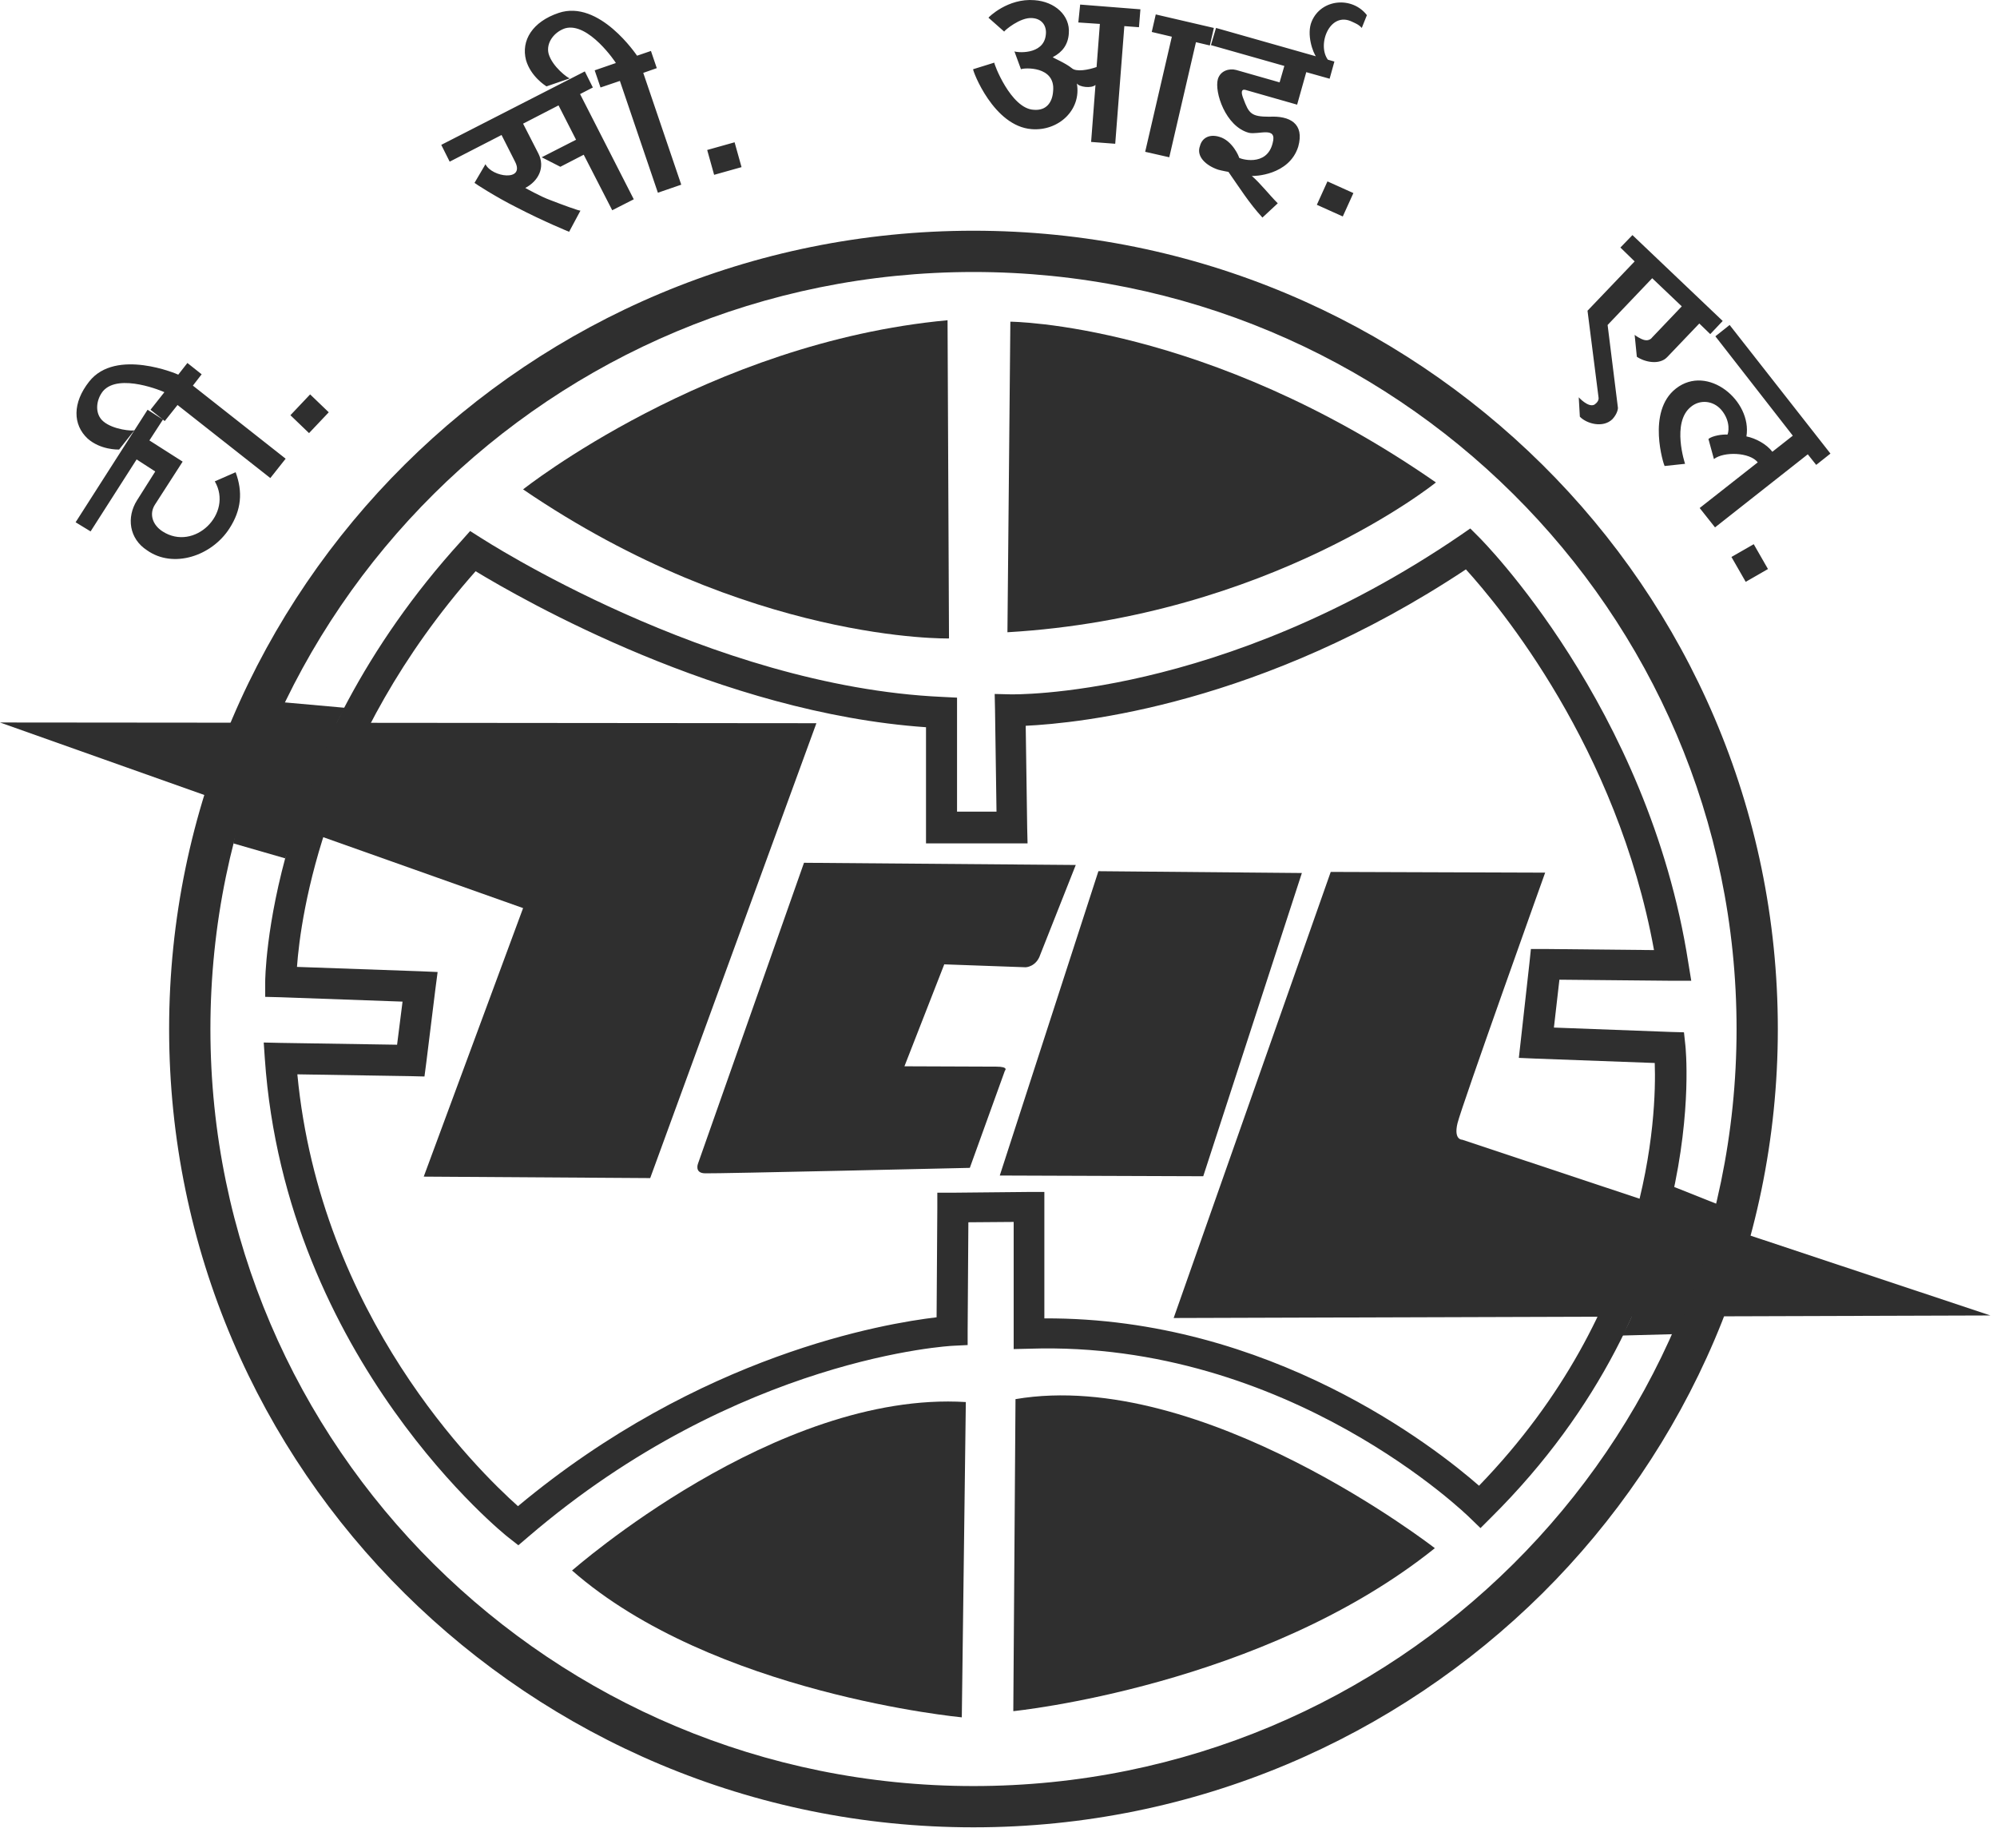
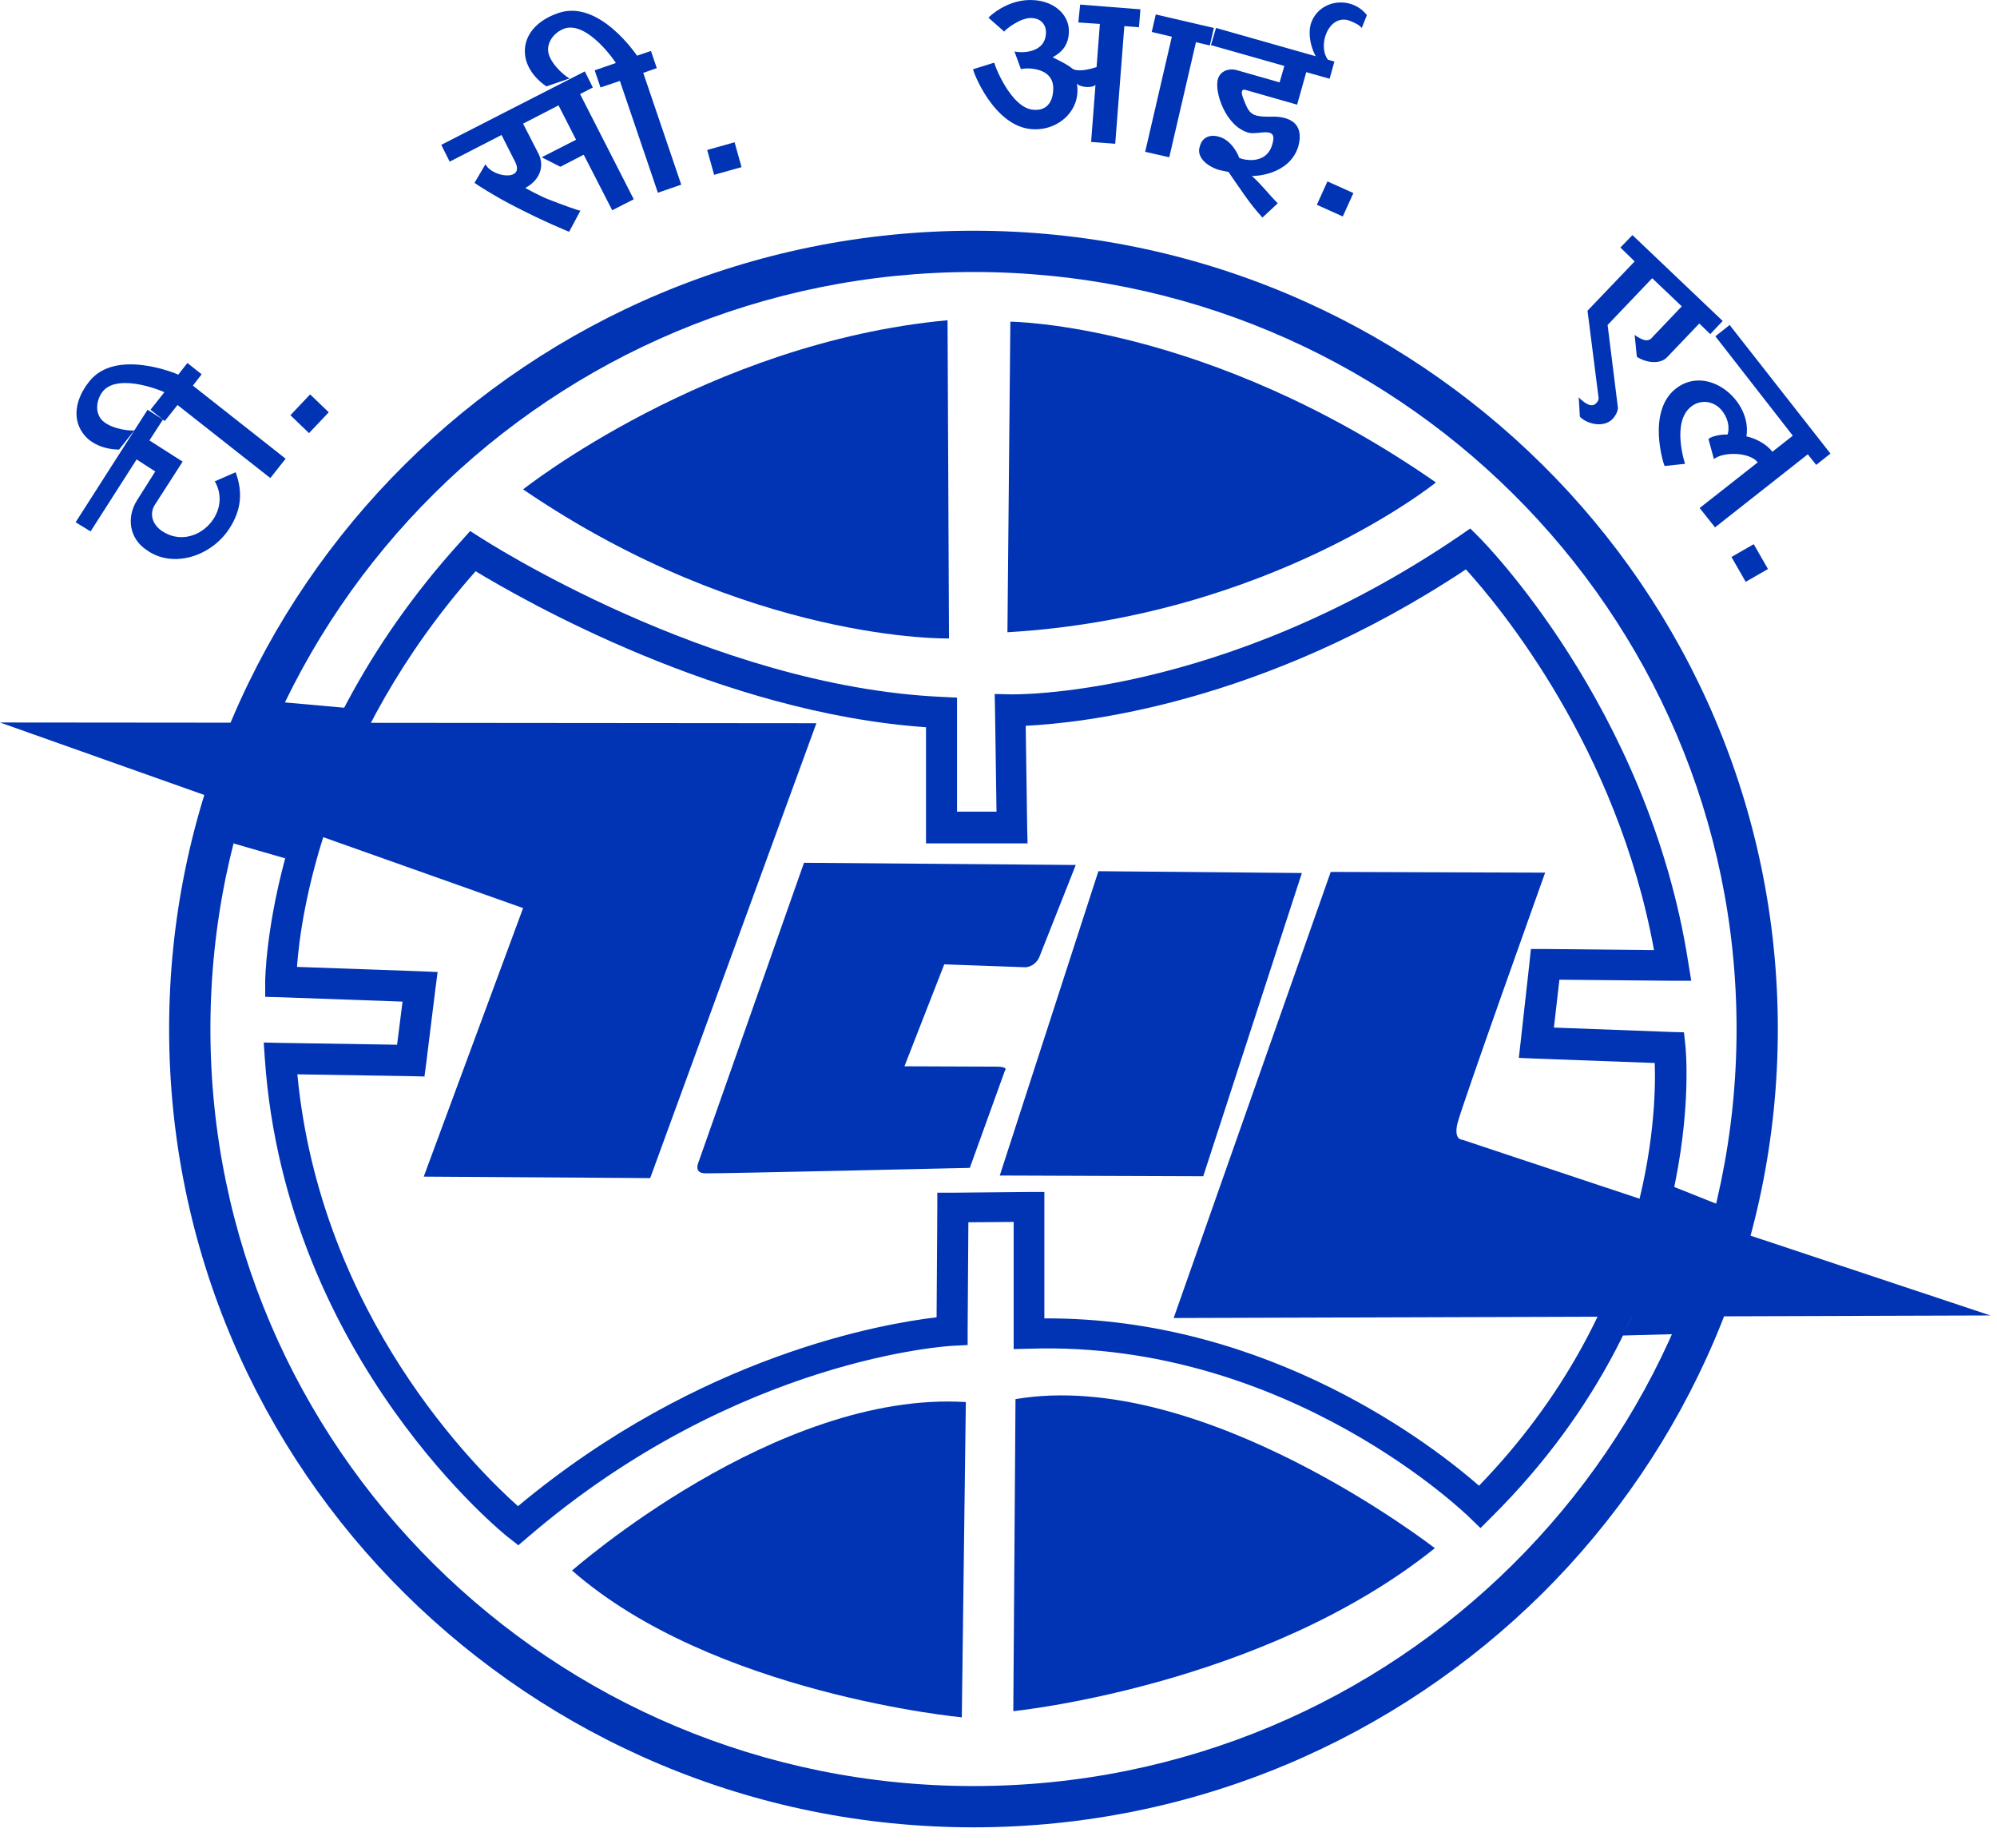
<svg xmlns="http://www.w3.org/2000/svg" width="80" height="74" viewBox="0 0 80 74" fill="none">
-   <path d="M37.096 29.127C28.872 28.556 20.984 24.049 19.053 22.879C13.009 29.712 12.043 36.678 11.897 38.726L16.858 38.902L17.531 38.931L17.443 39.604L17.077 42.56L17.004 43.116L16.448 43.102L11.912 43.029C12.834 52.716 19.111 58.862 20.75 60.325C28.052 54.238 35.427 53.008 37.52 52.76L37.549 48.384V47.77H38.164L41.208 47.74H41.837V48.37V52.804C50.88 52.76 57.509 57.984 59.25 59.506C66.128 52.394 66.362 44.653 66.289 42.575L61.519 42.399L60.845 42.37L60.919 41.712L61.27 38.566L61.328 38.009H61.884L66.26 38.053C64.782 29.932 60.055 24.269 58.724 22.805C50.544 28.234 43.242 28.966 41.09 29.069L41.149 33.151L41.164 33.78H40.534H37.71H37.096V33.151V29.127ZM19.272 21.547C19.302 21.562 28.403 27.488 37.739 27.912L38.339 27.942V28.527V32.507H39.92L39.861 28.439L39.847 27.795L40.49 27.81C40.52 27.81 48.875 28 58.475 21.459L58.899 21.166L59.265 21.532C59.294 21.562 66.04 28.293 67.635 38.566L67.752 39.282H67.021L62.47 39.239L62.25 41.156L66.918 41.331L67.46 41.346L67.518 41.887C67.518 41.916 68.63 51.955 59.733 60.779L59.309 61.203L58.87 60.779C58.855 60.764 51.656 53.682 41.251 54.018L40.608 54.033V53.389V48.941L38.793 48.955L38.764 53.287V53.872L38.178 53.901C38.149 53.901 29.589 54.325 21.16 61.554L20.765 61.891L20.355 61.569C20.326 61.554 11.443 54.486 10.609 42.399L10.565 41.755L11.239 41.77L15.907 41.843L16.126 40.117L11.224 39.941L10.624 39.926V39.326C10.624 39.297 10.639 30.268 18.482 21.664L18.833 21.269L19.272 21.547Z" fill="#2F2F2F" />
-   <path d="M60.611 19.777C55.08 14.289 47.441 10.894 38.998 10.894C30.555 10.894 22.916 14.289 17.384 19.777C11.853 25.264 8.429 32.844 8.429 41.214C8.429 49.585 11.853 57.165 17.384 62.652C22.916 68.14 30.555 71.535 38.998 71.535C47.441 71.535 55.08 68.14 60.611 62.652C66.143 57.165 69.567 49.585 69.567 41.214C69.567 32.844 66.143 25.264 60.611 19.777ZM38.998 9.241C47.895 9.241 55.943 12.826 61.782 18.606C67.621 24.386 71.22 32.391 71.22 41.214C71.22 50.038 67.606 58.043 61.782 63.823C55.943 69.603 47.895 73.188 38.998 73.188C30.101 73.188 22.052 69.603 16.214 63.823C10.375 58.043 6.775 50.038 6.775 41.214C6.775 32.391 10.39 24.386 16.214 18.606C22.052 12.811 30.101 9.241 38.998 9.241Z" fill="#2F2F2F" />
-   <path fill-rule="evenodd" clip-rule="evenodd" d="M20.955 19.601C20.955 19.601 28.36 13.718 37.959 12.826L38.017 25.571C38.017 25.571 29.998 25.762 20.955 19.601Z" fill="#2F2F2F" />
-   <path fill-rule="evenodd" clip-rule="evenodd" d="M40.358 25.323L40.475 12.884C40.475 12.884 48.319 12.928 57.523 19.323C57.523 19.323 50.865 24.708 40.358 25.323Z" fill="#2F2F2F" />
-   <path fill-rule="evenodd" clip-rule="evenodd" d="M43.095 34.644L32.208 34.556L27.964 46.599C27.964 46.599 27.803 46.994 28.257 46.994C28.711 47.009 38.851 46.775 38.851 46.775L40.256 42.883C40.256 42.883 40.432 42.721 39.905 42.721L36.232 42.707L37.827 38.624L41.09 38.741C41.09 38.741 41.515 38.727 41.676 38.229L43.095 34.644Z" fill="#2F2F2F" />
-   <path fill-rule="evenodd" clip-rule="evenodd" d="M44.002 34.893L52.153 34.966L48.202 47.111L40.051 47.082L44.002 34.893Z" fill="#2F2F2F" />
-   <path fill-rule="evenodd" clip-rule="evenodd" d="M38.691 56.155L38.53 68.783C38.53 68.783 28.55 67.847 22.916 62.901C22.931 62.901 31.081 55.686 38.691 56.155Z" fill="#2F2F2F" />
-   <path fill-rule="evenodd" clip-rule="evenodd" d="M40.681 56.038L40.593 68.535C40.593 68.535 50.573 67.54 57.48 62.008C57.48 62.008 48.173 54.765 40.681 56.038Z" fill="#2F2F2F" />
-   <path fill-rule="evenodd" clip-rule="evenodd" d="M0 28.937L32.705 28.966L26.047 47.185L16.975 47.126L20.955 36.371L0 28.937Z" fill="#2F2F2F" />
-   <path fill-rule="evenodd" clip-rule="evenodd" d="M79.737 52.687L58.577 45.648C58.577 45.648 58.226 45.663 58.387 44.99C58.548 44.316 61.899 34.951 61.899 34.951L53.309 34.922L47.017 52.789L79.737 52.687Z" fill="#2F2F2F" />
-   <path fill-rule="evenodd" clip-rule="evenodd" d="M11.399 28.132L13.843 28.351C13.843 28.351 13.258 28.937 11.429 34.38L9.351 33.78C9.336 33.795 10.024 30.254 11.399 28.132Z" fill="#2F2F2F" />
-   <path fill-rule="evenodd" clip-rule="evenodd" d="M68.893 48.267L67.02 47.521C67.02 47.521 65.835 52.189 64.972 53.491L67.152 53.433C67.152 53.418 68.147 51.37 68.893 48.267Z" fill="#2F2F2F" />
-   <path d="M70.255 21.796L70.825 22.791L69.933 23.303L69.362 22.308L70.255 21.796ZM68.718 13.47L69.289 13.016L73.328 18.167L72.757 18.62L72.42 18.196L68.704 21.123L68.089 20.347L70.416 18.518C70.094 18.108 69.055 18.079 68.66 18.386L68.44 17.581C68.601 17.45 68.996 17.391 69.201 17.406C69.23 17.377 69.362 16.894 68.952 16.411C68.616 16.03 68.089 16.001 67.738 16.294C66.948 16.923 67.504 18.577 67.504 18.577L66.684 18.664C66.655 18.635 65.952 16.484 67.138 15.562C68.411 14.567 70.196 16.06 69.962 17.479C70.328 17.552 70.767 17.786 71.001 18.094L71.82 17.45L68.718 13.47ZM65.396 9.416L69.011 12.855L68.513 13.382L68.074 12.957L66.787 14.304C66.479 14.626 65.894 14.508 65.572 14.289L65.484 13.411C65.513 13.44 65.704 13.572 65.865 13.616C66.084 13.674 66.187 13.513 66.187 13.513L67.372 12.27L66.187 11.143L64.401 13.016L64.811 16.308C64.826 16.352 64.796 16.572 64.591 16.791C64.211 17.157 63.553 16.967 63.289 16.689L63.245 15.913C63.245 15.913 63.626 16.338 63.874 16.206C63.977 16.133 64.065 16.03 64.035 15.899L63.596 12.445L65.484 10.47L64.913 9.914L65.396 9.416ZM53.178 7.265L54.217 7.733L53.792 8.67L52.753 8.202L53.178 7.265ZM54.758 0.607L54.553 1.119C54.421 0.973 54.29 0.929 54.099 0.841C53.178 0.475 52.68 2.026 53.324 2.524L52.739 2.29C52.592 2.114 52.329 1.368 52.548 0.856C52.929 -0.052 54.173 -0.154 54.758 0.607ZM50.148 7.046C50.514 7.367 50.836 7.792 51.187 8.143L50.573 8.714C50.046 8.143 49.651 7.514 49.212 6.885C49.212 6.885 48.963 6.841 48.802 6.797C48.319 6.636 47.91 6.27 48.071 5.846C48.158 5.509 48.466 5.363 48.846 5.48C49.373 5.626 49.651 6.299 49.636 6.314C49.651 6.358 50.748 6.709 50.983 5.729C51.173 5.041 50.426 5.407 50.031 5.319C49.095 5.07 48.641 3.68 48.788 3.168C48.89 2.831 49.241 2.729 49.519 2.802L51.261 3.299L51.451 2.641L48.51 1.807L48.714 1.119L53.456 2.465L53.265 3.153L52.329 2.89L51.963 4.192L49.914 3.607C49.87 3.592 49.636 3.519 49.812 3.958C50.031 4.543 50.119 4.675 50.851 4.675C51.656 4.631 52.27 4.938 52.007 5.875C51.641 7.031 50.222 7.06 50.148 7.046ZM46.3 0.578L48.627 1.119L48.466 1.821L47.91 1.69L46.841 6.299L45.876 6.08L46.944 1.47L46.139 1.28L46.3 0.578ZM43.271 0.183L45.685 0.373L45.627 1.09L45.041 1.046L44.676 5.758L43.71 5.685L43.885 3.402C43.724 3.548 43.242 3.49 43.139 3.343C43.329 4.412 42.393 5.26 41.325 5.172C39.803 5.055 38.969 2.846 38.983 2.773L39.832 2.509C39.803 2.524 40.49 4.353 41.412 4.397C41.925 4.441 42.159 4.09 42.188 3.651C42.29 2.626 41.003 2.714 40.9 2.773L40.637 2.056C40.681 2.099 41.807 2.231 41.895 1.397C41.939 1.061 41.764 0.753 41.354 0.724C40.871 0.68 40.242 1.221 40.227 1.265L39.598 0.709C39.598 0.695 40.373 -0.081 41.442 0.007C42.261 0.065 42.876 0.622 42.817 1.339C42.788 1.778 42.568 2.085 42.173 2.29C42.188 2.319 42.685 2.524 42.934 2.729C43.11 2.89 43.593 2.802 43.929 2.685L44.061 0.958L43.198 0.9L43.271 0.183ZM28.33 6.007L29.428 5.699L29.706 6.694L28.608 7.002L28.33 6.007ZM24.672 2.524C24.672 2.509 23.574 0.87 22.638 1.134C22.199 1.28 21.862 1.719 21.979 2.158C22.126 2.67 22.755 3.138 22.828 3.138L21.892 3.46C21.848 3.431 21.262 3.065 21.072 2.407C20.867 1.617 21.335 0.87 22.375 0.519C24.013 -0.037 25.506 2.217 25.521 2.231L26.077 2.041L26.311 2.729L25.769 2.919L27.291 7.397L26.355 7.719L24.833 3.241L24.057 3.504L23.823 2.817L24.672 2.524ZM17.677 5.802L23.428 2.86L23.75 3.504L23.238 3.768L25.389 7.982L24.526 8.421L23.384 6.197L22.448 6.68L21.701 6.299L23.077 5.597L22.375 4.221L20.955 4.953L21.57 6.153C21.848 6.709 21.57 7.25 21.043 7.528C21.072 7.543 21.672 7.88 22.038 8.011C22.565 8.216 23.209 8.45 23.253 8.436L22.799 9.284C22.77 9.27 21.818 8.889 20.662 8.289C19.872 7.894 19.009 7.338 19.009 7.324L19.448 6.577C19.711 7.104 21.043 7.28 20.633 6.475L20.092 5.407L18.014 6.475L17.677 5.802ZM11.634 16.63L12.424 15.796L13.17 16.513L12.38 17.347L11.634 16.63ZM6.585 15.708C6.571 15.694 4.771 14.918 4.127 15.665C3.834 16.03 3.79 16.586 4.141 16.879C4.537 17.216 5.327 17.274 5.385 17.23L4.771 18.006C4.712 18.006 4.024 18.02 3.512 17.567C2.912 17.011 2.898 16.133 3.571 15.284C4.639 13.923 7.127 14.991 7.141 15.006L7.507 14.538L8.078 14.991L7.727 15.445L11.443 18.372L10.829 19.147L7.112 16.221L6.6 16.864L6.029 16.411L6.585 15.708ZM3.029 20.918L5.912 16.411L6.527 16.806L5.985 17.64L7.317 18.489L6.205 20.215C5.971 20.581 6.102 21.02 6.512 21.284C7.785 22.103 9.351 20.567 8.605 19.279L9.439 18.913C9.731 19.703 9.673 20.42 9.19 21.167C8.473 22.279 6.936 22.776 5.897 22.045C5.166 21.576 5.063 20.713 5.488 20.04L6.219 18.884L5.473 18.401L3.629 21.284L3.029 20.918Z" fill="#2F2F2F" />
+   <path d="M37.096 29.127C28.872 28.556 20.984 24.049 19.053 22.879C13.009 29.712 12.043 36.678 11.897 38.726L16.858 38.902L17.531 38.931L17.443 39.604L17.077 42.56L17.004 43.116L16.448 43.102L11.912 43.029C12.834 52.716 19.111 58.862 20.75 60.325C28.052 54.238 35.427 53.008 37.52 52.76L37.549 48.384V47.77H38.164L41.208 47.74H41.837V48.37V52.804C50.88 52.76 57.509 57.984 59.25 59.506C66.128 52.394 66.362 44.653 66.289 42.575L61.519 42.399L60.845 42.37L60.919 41.712L61.27 38.566L61.328 38.009H61.884L66.26 38.053C64.782 29.932 60.055 24.269 58.724 22.805C50.544 28.234 43.242 28.966 41.09 29.069L41.149 33.151L41.164 33.78H40.534H37.71H37.096V33.151V29.127ZM19.272 21.547C19.302 21.562 28.403 27.488 37.739 27.912L38.339 27.942V28.527V32.507H39.92L39.861 28.439L39.847 27.795L40.49 27.81C40.52 27.81 48.875 28 58.475 21.459L58.899 21.166L59.265 21.532C59.294 21.562 66.04 28.293 67.635 38.566L67.752 39.282H67.021L62.47 39.239L62.25 41.156L66.918 41.331L67.46 41.346L67.518 41.887C67.518 41.916 68.63 51.955 59.733 60.779L59.309 61.203L58.87 60.779C58.855 60.764 51.656 53.682 41.251 54.018L40.608 54.033V53.389V48.941L38.793 48.955L38.764 53.287V53.872L38.178 53.901C38.149 53.901 29.589 54.325 21.16 61.554L20.765 61.891L20.355 61.569C20.326 61.554 11.443 54.486 10.609 42.399L10.565 41.755L11.239 41.77L15.907 41.843L16.126 40.117L11.224 39.941L10.624 39.926V39.326C10.624 39.297 10.639 30.268 18.482 21.664L18.833 21.269L19.272 21.547Z" fill="#0034B5" />
+   <path d="M60.611 19.777C55.08 14.289 47.441 10.894 38.998 10.894C30.555 10.894 22.916 14.289 17.384 19.777C11.853 25.264 8.429 32.844 8.429 41.214C8.429 49.585 11.853 57.165 17.384 62.652C22.916 68.14 30.555 71.535 38.998 71.535C47.441 71.535 55.08 68.14 60.611 62.652C66.143 57.165 69.567 49.585 69.567 41.214C69.567 32.844 66.143 25.264 60.611 19.777ZM38.998 9.241C47.895 9.241 55.943 12.826 61.782 18.606C67.621 24.386 71.22 32.391 71.22 41.214C71.22 50.038 67.606 58.043 61.782 63.823C55.943 69.603 47.895 73.188 38.998 73.188C30.101 73.188 22.052 69.603 16.214 63.823C10.375 58.043 6.775 50.038 6.775 41.214C6.775 32.391 10.39 24.386 16.214 18.606C22.052 12.811 30.101 9.241 38.998 9.241Z" fill="#0034B5" />
+   <path fill-rule="evenodd" clip-rule="evenodd" d="M20.955 19.601C20.955 19.601 28.36 13.718 37.959 12.826L38.017 25.571C38.017 25.571 29.998 25.762 20.955 19.601Z" fill="#0034B5" />
+   <path fill-rule="evenodd" clip-rule="evenodd" d="M40.358 25.323L40.475 12.884C40.475 12.884 48.319 12.928 57.523 19.323C57.523 19.323 50.865 24.708 40.358 25.323Z" fill="#0034B5" />
+   <path fill-rule="evenodd" clip-rule="evenodd" d="M43.095 34.644L32.208 34.556L27.964 46.599C27.964 46.599 27.803 46.994 28.257 46.994C28.711 47.009 38.851 46.775 38.851 46.775L40.256 42.883C40.256 42.883 40.432 42.721 39.905 42.721L36.232 42.707L37.827 38.624L41.09 38.741C41.09 38.741 41.515 38.727 41.676 38.229L43.095 34.644Z" fill="#0034B5" />
+   <path fill-rule="evenodd" clip-rule="evenodd" d="M44.002 34.893L52.153 34.966L48.202 47.111L40.051 47.082L44.002 34.893Z" fill="#0034B5" />
+   <path fill-rule="evenodd" clip-rule="evenodd" d="M38.691 56.155L38.53 68.783C38.53 68.783 28.55 67.847 22.916 62.901C22.931 62.901 31.081 55.686 38.691 56.155Z" fill="#0034B5" />
+   <path fill-rule="evenodd" clip-rule="evenodd" d="M40.681 56.038L40.593 68.535C40.593 68.535 50.573 67.54 57.48 62.008C57.48 62.008 48.173 54.765 40.681 56.038Z" fill="#0034B5" />
+   <path fill-rule="evenodd" clip-rule="evenodd" d="M0 28.937L32.705 28.966L26.047 47.185L16.975 47.126L20.955 36.371L0 28.937Z" fill="#0034B5" />
+   <path fill-rule="evenodd" clip-rule="evenodd" d="M79.737 52.687L58.577 45.648C58.577 45.648 58.226 45.663 58.387 44.99C58.548 44.316 61.899 34.951 61.899 34.951L53.309 34.922L47.017 52.789L79.737 52.687Z" fill="#0034B5" />
+   <path fill-rule="evenodd" clip-rule="evenodd" d="M11.399 28.132L13.843 28.351C13.843 28.351 13.258 28.937 11.429 34.38L9.351 33.78C9.336 33.795 10.024 30.254 11.399 28.132Z" fill="#0034B5" />
+   <path fill-rule="evenodd" clip-rule="evenodd" d="M68.893 48.267L67.02 47.521C67.02 47.521 65.835 52.189 64.972 53.491L67.152 53.433C67.152 53.418 68.147 51.37 68.893 48.267Z" fill="#0034B5" />
+   <path d="M70.255 21.796L70.825 22.791L69.933 23.303L69.362 22.308L70.255 21.796ZM68.718 13.47L69.289 13.016L73.328 18.167L72.757 18.62L72.42 18.196L68.704 21.123L68.089 20.347L70.416 18.518C70.094 18.108 69.055 18.079 68.66 18.386L68.44 17.581C68.601 17.45 68.996 17.391 69.201 17.406C69.23 17.377 69.362 16.894 68.952 16.411C68.616 16.03 68.089 16.001 67.738 16.294C66.948 16.923 67.504 18.577 67.504 18.577L66.684 18.664C66.655 18.635 65.952 16.484 67.138 15.562C68.411 14.567 70.196 16.06 69.962 17.479C70.328 17.552 70.767 17.786 71.001 18.094L71.82 17.45L68.718 13.47ZM65.396 9.416L69.011 12.855L68.513 13.382L68.074 12.957L66.787 14.304C66.479 14.626 65.894 14.508 65.572 14.289L65.484 13.411C65.513 13.44 65.704 13.572 65.865 13.616C66.084 13.674 66.187 13.513 66.187 13.513L67.372 12.27L66.187 11.143L64.401 13.016L64.811 16.308C64.826 16.352 64.796 16.572 64.591 16.791C64.211 17.157 63.553 16.967 63.289 16.689L63.245 15.913C63.245 15.913 63.626 16.338 63.874 16.206C63.977 16.133 64.065 16.03 64.035 15.899L63.596 12.445L65.484 10.47L64.913 9.914L65.396 9.416ZM53.178 7.265L54.217 7.733L53.792 8.67L52.753 8.202L53.178 7.265ZM54.758 0.607L54.553 1.119C54.421 0.973 54.29 0.929 54.099 0.841C53.178 0.475 52.68 2.026 53.324 2.524L52.739 2.29C52.592 2.114 52.329 1.368 52.548 0.856C52.929 -0.052 54.173 -0.154 54.758 0.607ZM50.148 7.046C50.514 7.367 50.836 7.792 51.187 8.143L50.573 8.714C50.046 8.143 49.651 7.514 49.212 6.885C49.212 6.885 48.963 6.841 48.802 6.797C48.319 6.636 47.91 6.27 48.071 5.846C48.158 5.509 48.466 5.363 48.846 5.48C49.373 5.626 49.651 6.299 49.636 6.314C49.651 6.358 50.748 6.709 50.983 5.729C51.173 5.041 50.426 5.407 50.031 5.319C49.095 5.07 48.641 3.68 48.788 3.168C48.89 2.831 49.241 2.729 49.519 2.802L51.261 3.299L51.451 2.641L48.51 1.807L48.714 1.119L53.456 2.465L53.265 3.153L52.329 2.89L51.963 4.192L49.914 3.607C49.87 3.592 49.636 3.519 49.812 3.958C50.031 4.543 50.119 4.675 50.851 4.675C51.656 4.631 52.27 4.938 52.007 5.875C51.641 7.031 50.222 7.06 50.148 7.046ZM46.3 0.578L48.627 1.119L48.466 1.821L47.91 1.69L46.841 6.299L45.876 6.08L46.944 1.47L46.139 1.28L46.3 0.578ZM43.271 0.183L45.685 0.373L45.627 1.09L45.041 1.046L44.676 5.758L43.71 5.685L43.885 3.402C43.724 3.548 43.242 3.49 43.139 3.343C43.329 4.412 42.393 5.26 41.325 5.172C39.803 5.055 38.969 2.846 38.983 2.773L39.832 2.509C39.803 2.524 40.49 4.353 41.412 4.397C41.925 4.441 42.159 4.09 42.188 3.651C42.29 2.626 41.003 2.714 40.9 2.773L40.637 2.056C40.681 2.099 41.807 2.231 41.895 1.397C41.939 1.061 41.764 0.753 41.354 0.724C40.871 0.68 40.242 1.221 40.227 1.265L39.598 0.709C39.598 0.695 40.373 -0.081 41.442 0.007C42.261 0.065 42.876 0.622 42.817 1.339C42.788 1.778 42.568 2.085 42.173 2.29C42.188 2.319 42.685 2.524 42.934 2.729C43.11 2.89 43.593 2.802 43.929 2.685L44.061 0.958L43.198 0.9L43.271 0.183ZM28.33 6.007L29.428 5.699L29.706 6.694L28.608 7.002L28.33 6.007ZM24.672 2.524C24.672 2.509 23.574 0.87 22.638 1.134C22.199 1.28 21.862 1.719 21.979 2.158C22.126 2.67 22.755 3.138 22.828 3.138L21.892 3.46C21.848 3.431 21.262 3.065 21.072 2.407C20.867 1.617 21.335 0.87 22.375 0.519C24.013 -0.037 25.506 2.217 25.521 2.231L26.077 2.041L26.311 2.729L25.769 2.919L27.291 7.397L26.355 7.719L24.833 3.241L24.057 3.504L23.823 2.817L24.672 2.524ZM17.677 5.802L23.428 2.86L23.75 3.504L23.238 3.768L25.389 7.982L24.526 8.421L23.384 6.197L22.448 6.68L21.701 6.299L23.077 5.597L22.375 4.221L20.955 4.953L21.57 6.153C21.848 6.709 21.57 7.25 21.043 7.528C21.072 7.543 21.672 7.88 22.038 8.011C22.565 8.216 23.209 8.45 23.253 8.436L22.799 9.284C22.77 9.27 21.818 8.889 20.662 8.289C19.872 7.894 19.009 7.338 19.009 7.324L19.448 6.577C19.711 7.104 21.043 7.28 20.633 6.475L20.092 5.407L18.014 6.475L17.677 5.802ZM11.634 16.63L12.424 15.796L13.17 16.513L12.38 17.347L11.634 16.63ZM6.585 15.708C6.571 15.694 4.771 14.918 4.127 15.665C3.834 16.03 3.79 16.586 4.141 16.879C4.537 17.216 5.327 17.274 5.385 17.23L4.771 18.006C4.712 18.006 4.024 18.02 3.512 17.567C2.912 17.011 2.898 16.133 3.571 15.284C4.639 13.923 7.127 14.991 7.141 15.006L7.507 14.538L8.078 14.991L7.727 15.445L11.443 18.372L10.829 19.147L7.112 16.221L6.6 16.864L6.029 16.411L6.585 15.708ZM3.029 20.918L5.912 16.411L6.527 16.806L5.985 17.64L7.317 18.489L6.205 20.215C5.971 20.581 6.102 21.02 6.512 21.284C7.785 22.103 9.351 20.567 8.605 19.279L9.439 18.913C9.731 19.703 9.673 20.42 9.19 21.167C8.473 22.279 6.936 22.776 5.897 22.045C5.166 21.576 5.063 20.713 5.488 20.04L6.219 18.884L5.473 18.401L3.629 21.284L3.029 20.918Z" fill="#0034B5" />
</svg>
